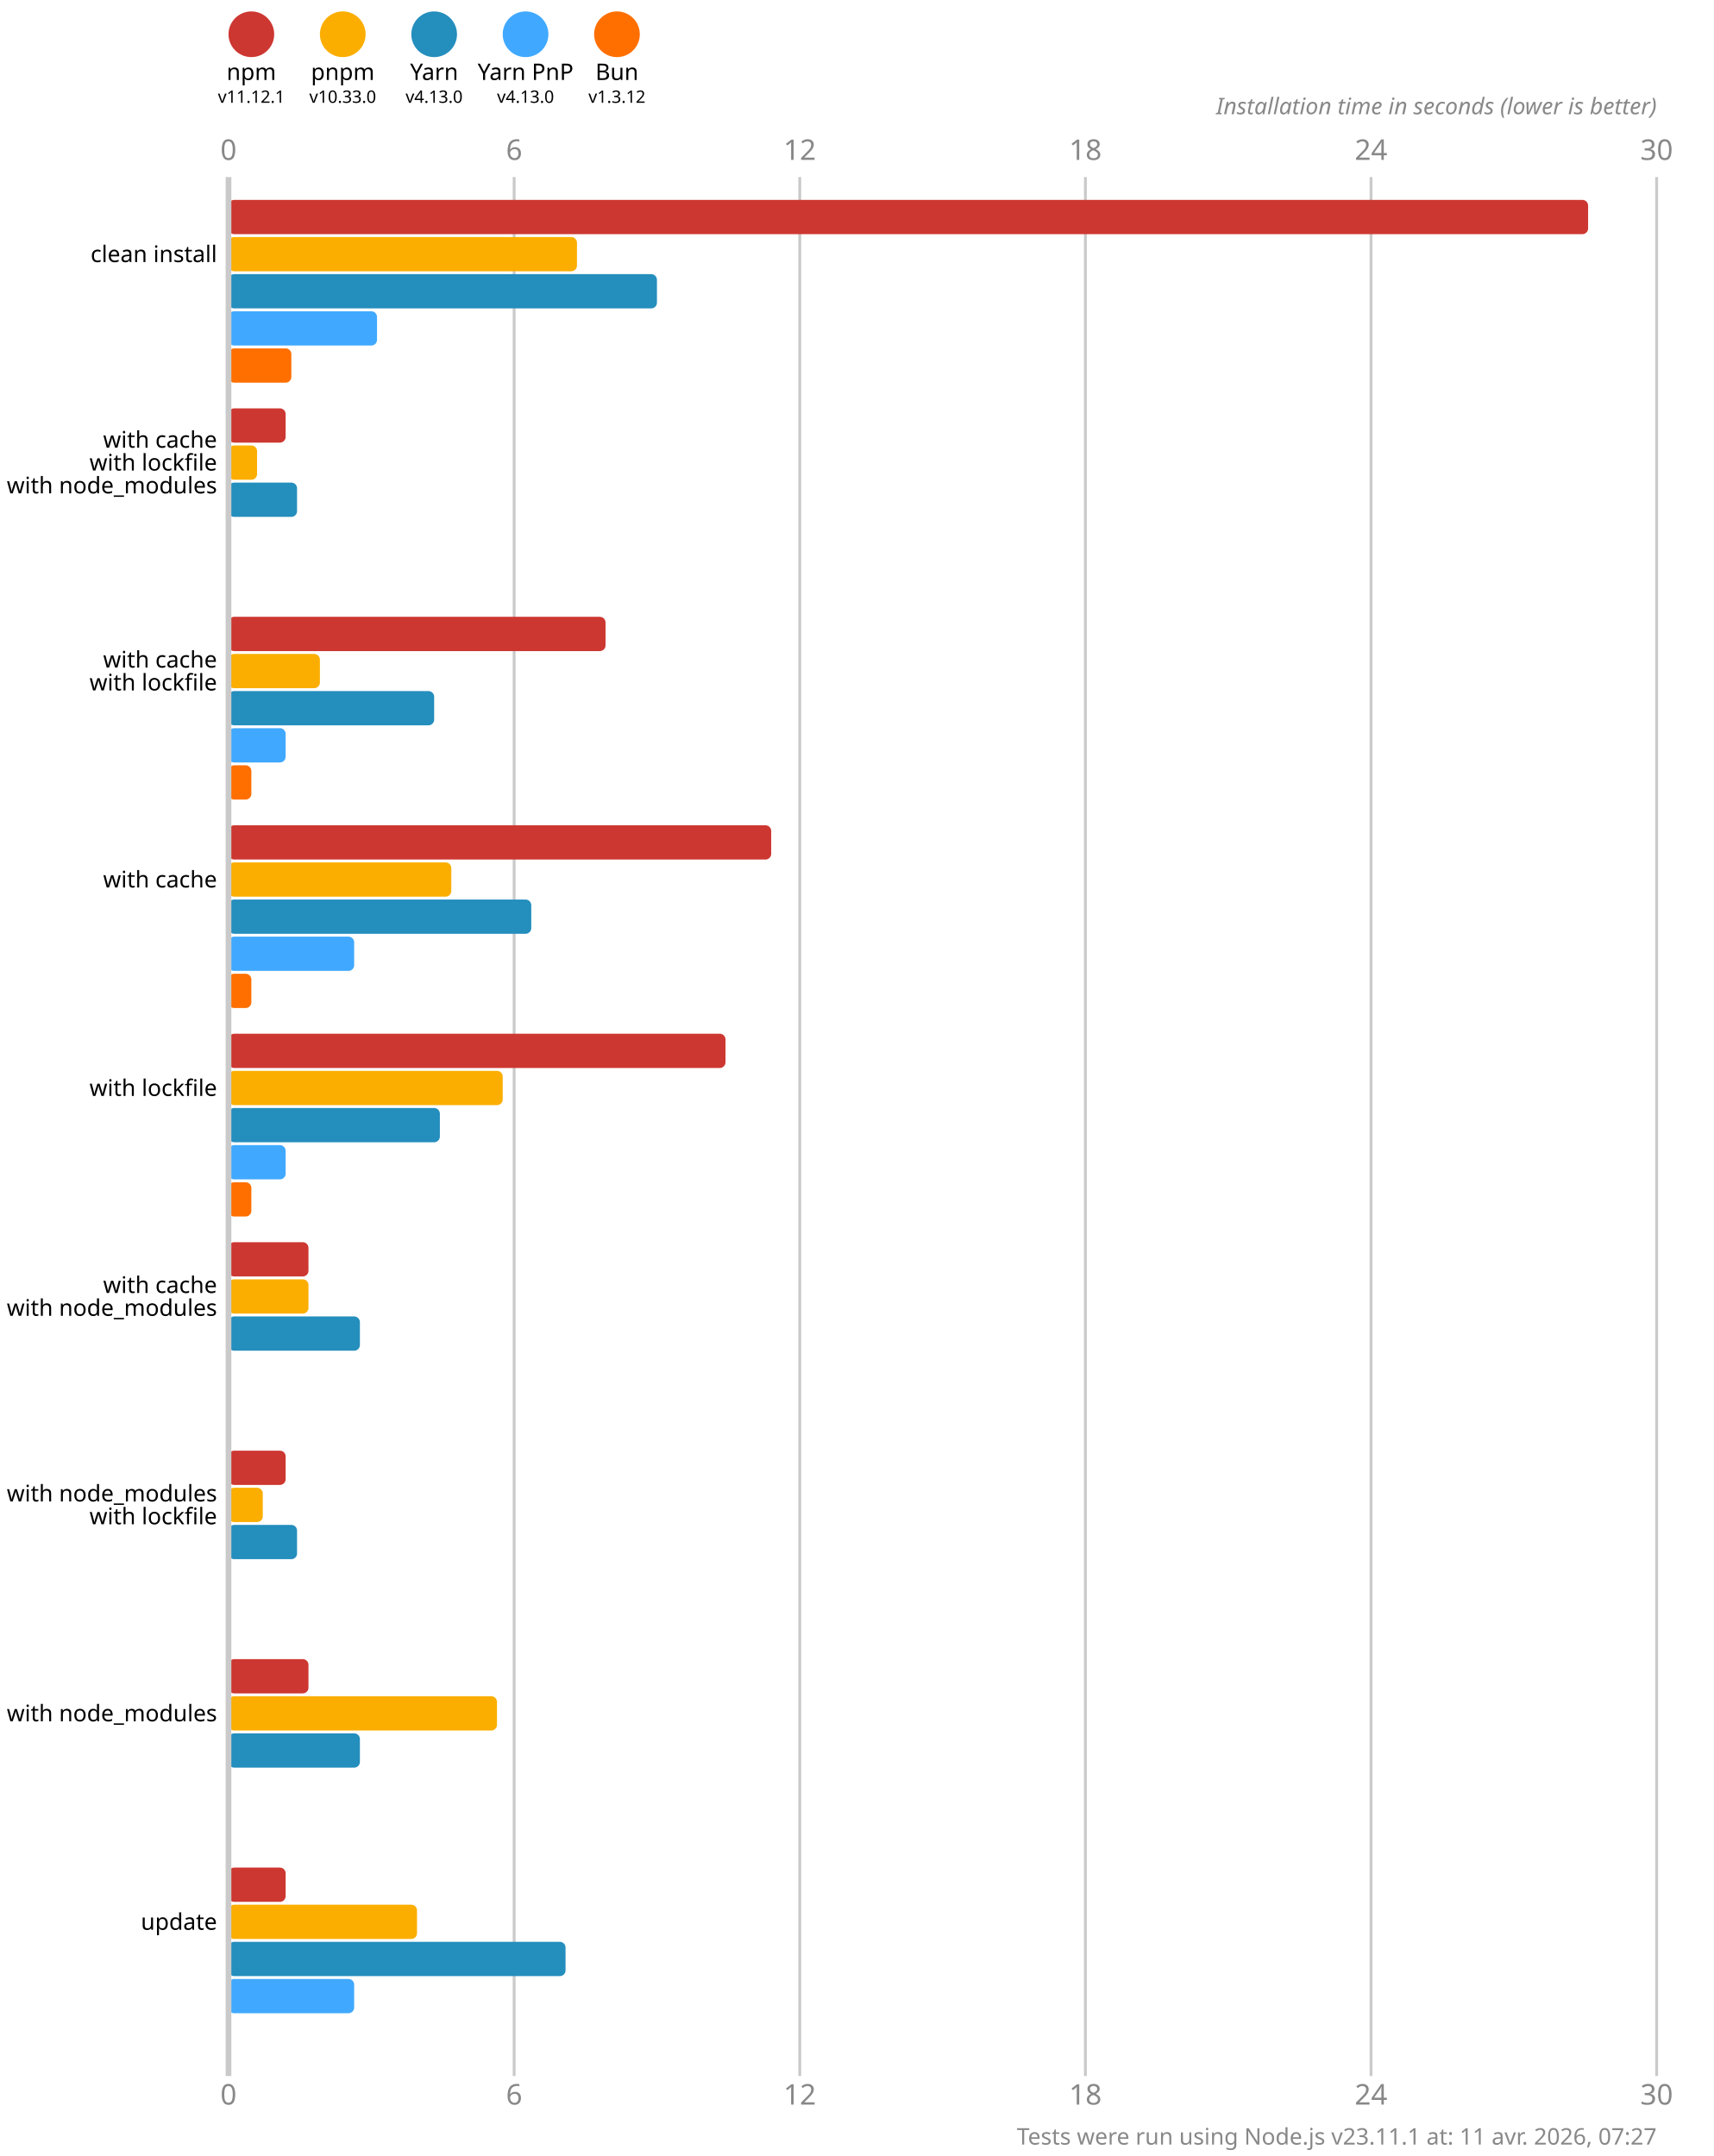
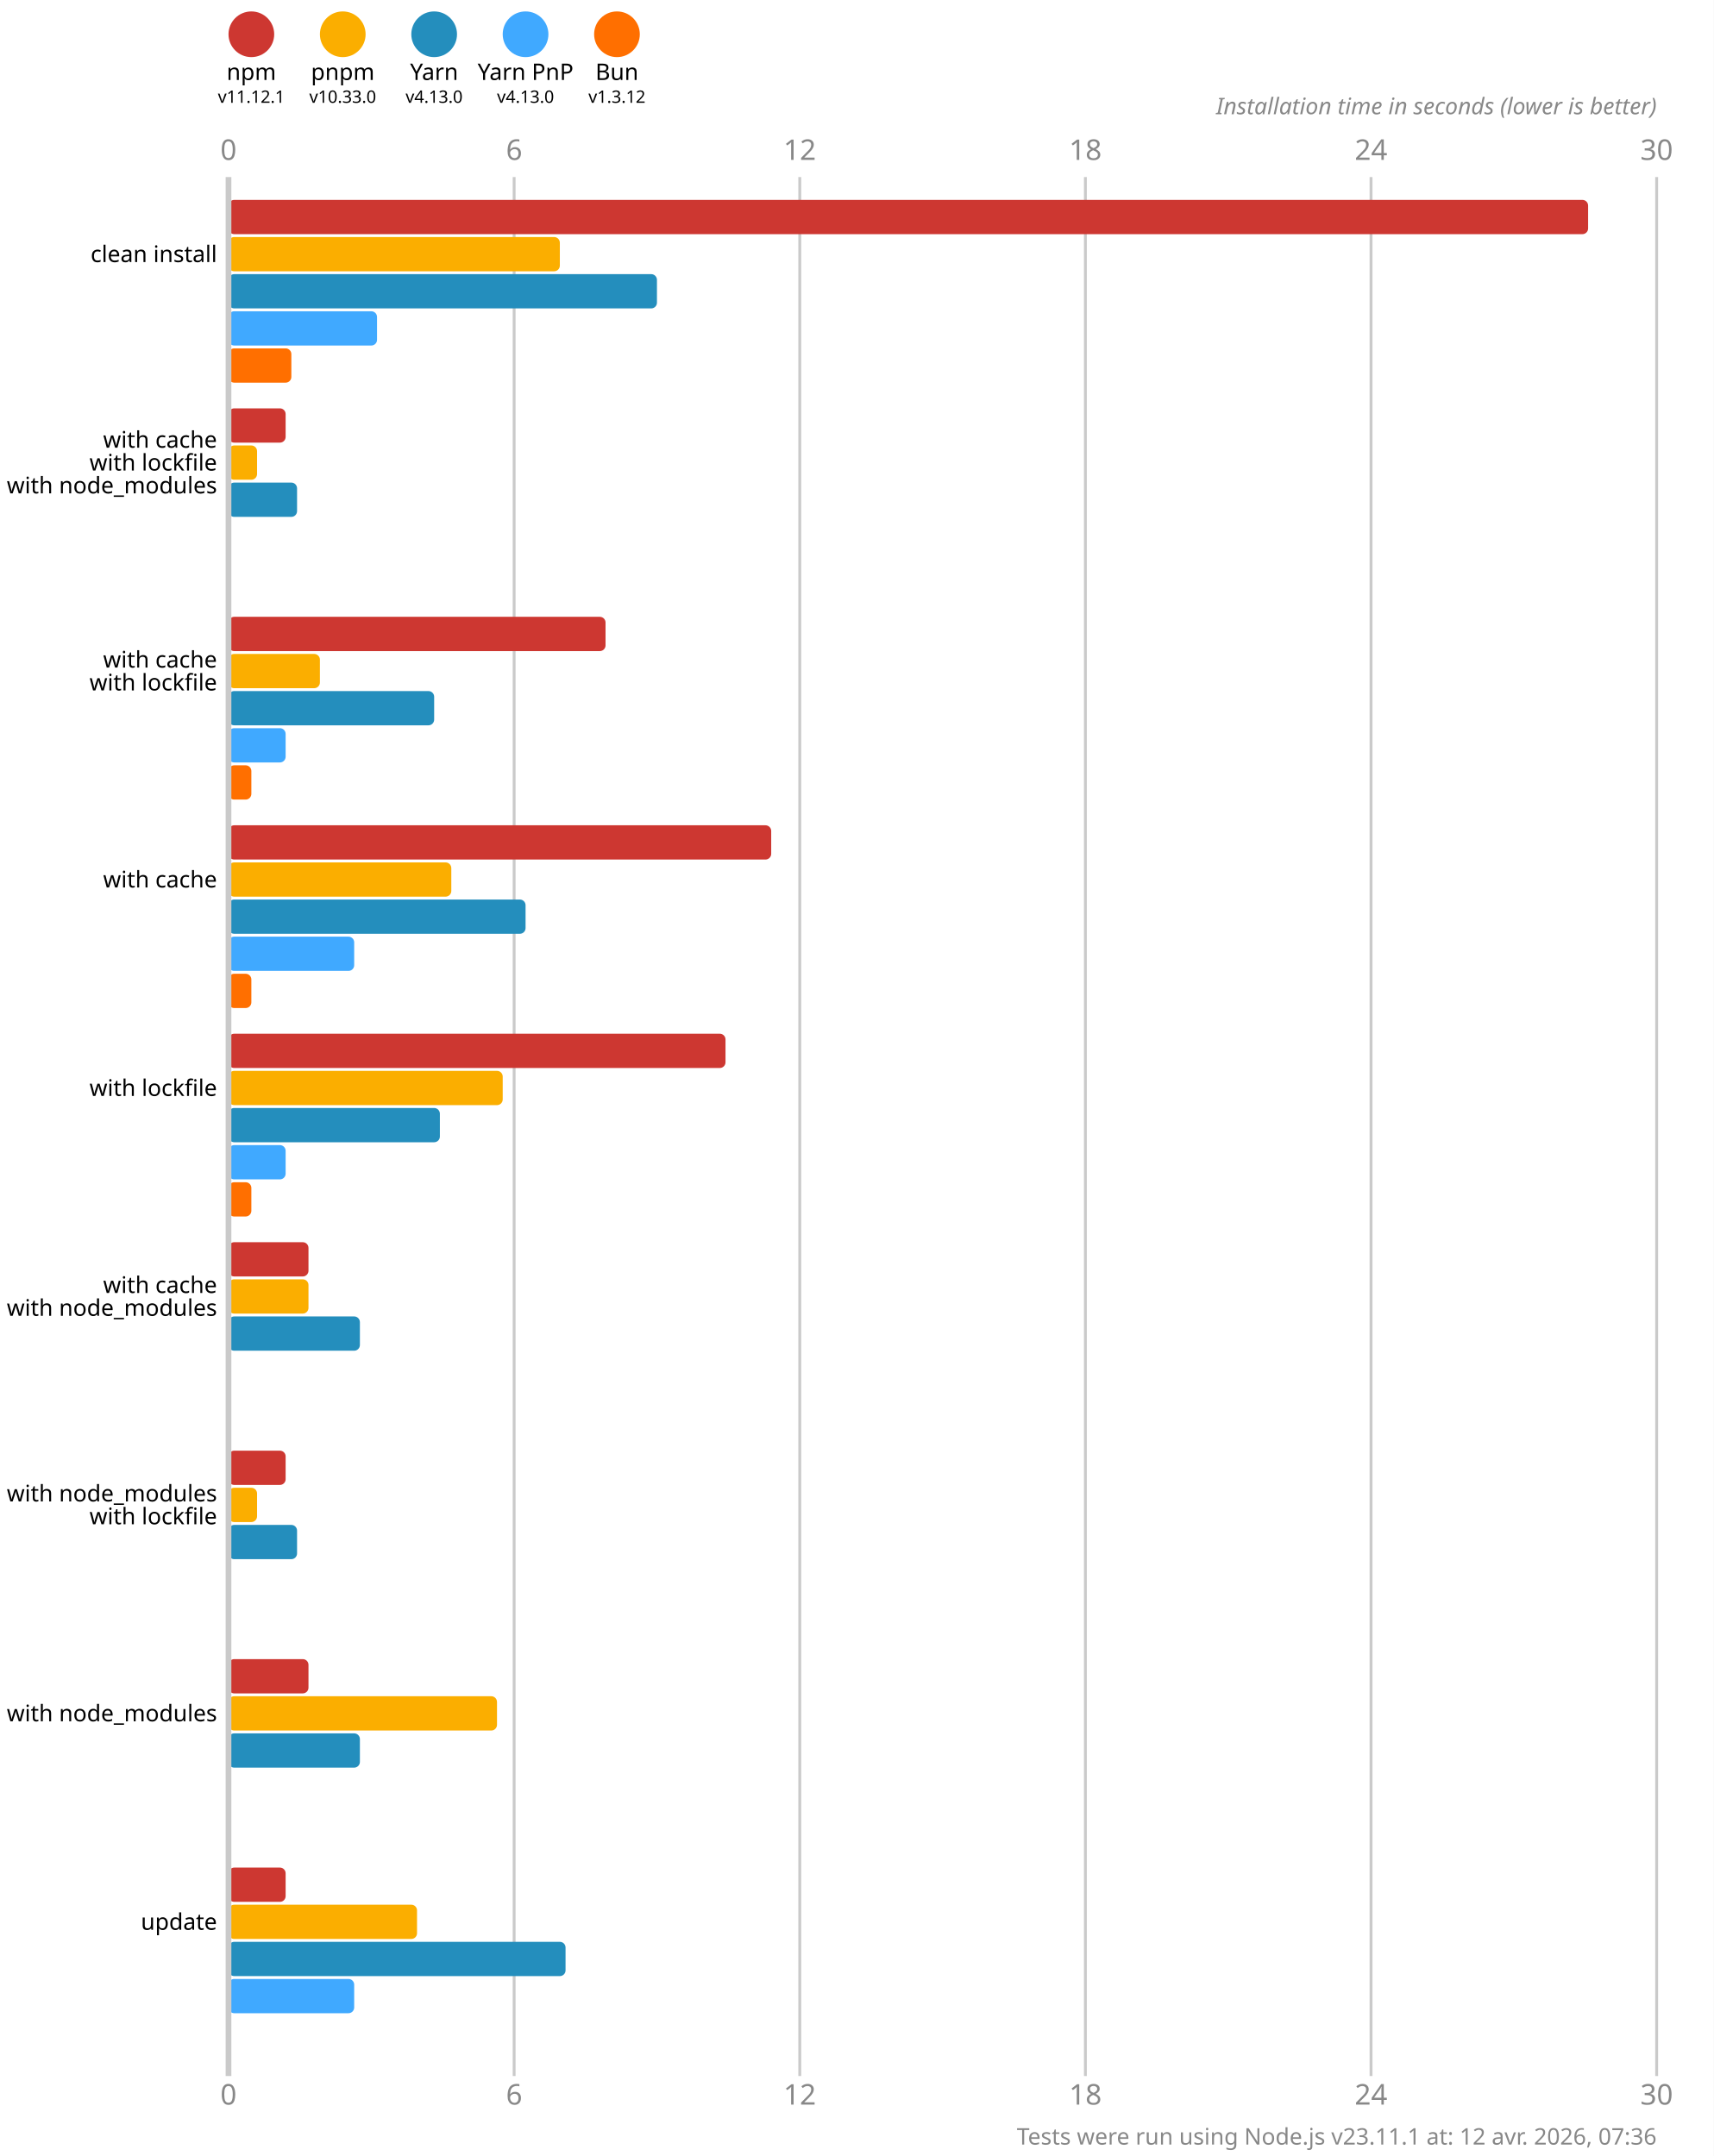
<svg xmlns="http://www.w3.org/2000/svg" version="1.1" viewBox="0 0 300 377.5">
  <style>
    .font { font-family: sans-serif; }
    .s3 { font-size: 3px; }
    .s4 { font-size: 4px; }
    .s5 { font-size: 5px; }
    .line { stroke: #cacaca; }
    .width { stroke-width: 0.5; }
    .text { fill: #888; }
  </style>
  <rect x="0" y="0" width="300" height="377.5" fill="#fff" />
  <circle cx="44" cy="6" r="4" fill="#cd3731" />
  <text x="44" y="14" class="font s4" text-anchor="middle">npm</text>
  <text x="44" y="18" class="font s3" text-anchor="middle">v11.12.1</text>
  <circle cx="60" cy="6" r="4" fill="#fbae00" />
  <text x="60" y="14" class="font s4" text-anchor="middle">pnpm</text>
  <text x="60" y="18" class="font s3" text-anchor="middle">v10.33.0</text>
  <circle cx="76" cy="6" r="4" fill="#248ebd" />
  <text x="76" y="14" class="font s4" text-anchor="middle">Yarn</text>
  <text x="76" y="18" class="font s3" text-anchor="middle">v4.13.0</text>
  <circle cx="92" cy="6" r="4" fill="#40a9ff" />
  <text x="92" y="14" class="font s4" text-anchor="middle">Yarn PnP</text>
  <text x="92" y="18" class="font s3" text-anchor="middle">v4.13.0</text>
  <circle cx="108" cy="6" r="4" fill="#ff6f00" />
  <text x="108" y="14" class="font s4" text-anchor="middle">Bun</text>
  <text x="108" y="18" class="font s3" text-anchor="middle">v1.3.12</text>
  <text x="40" y="28" class="font s5 text" text-anchor="middle">0</text>
  <text x="40" y="368.5" class="font s5 text" text-anchor="middle">0</text>
  <line x1="90" y1="31" x2="90" y2="363.5" class="line width" />
  <text x="90" y="28" class="font s5 text" text-anchor="middle">6</text>
  <text x="90" y="368.5" class="font s5 text" text-anchor="middle">6</text>
  <line x1="140" y1="31" x2="140" y2="363.5" class="line width" />
  <text x="140" y="28" class="font s5 text" text-anchor="middle">12</text>
  <text x="140" y="368.5" class="font s5 text" text-anchor="middle">12</text>
  <line x1="190" y1="31" x2="190" y2="363.5" class="line width" />
  <text x="190" y="28" class="font s5 text" text-anchor="middle">18</text>
  <text x="190" y="368.5" class="font s5 text" text-anchor="middle">18</text>
  <line x1="240" y1="31" x2="240" y2="363.5" class="line width" />
  <text x="240" y="28" class="font s5 text" text-anchor="middle">24</text>
  <text x="240" y="368.5" class="font s5 text" text-anchor="middle">24</text>
  <line x1="290" y1="31" x2="290" y2="363.5" class="line width" />
  <text x="290" y="28" class="font s5 text" text-anchor="middle">30</text>
  <text x="290" y="368.5" class="font s5 text" text-anchor="middle">30</text>
  <text x="290" y="20" class="font s4 text" font-style="italic" text-anchor="end">Installation time in seconds (lower is better)</text>
  <rect x="40" y="35" width="238" height="6" fill="#cd3731" rx="1" ry="1" />
-   <rect x="40" y="41.5" width="61" height="6" fill="#fbae00" rx="1" ry="1" />
+   <rect x="40" y="41.5" width="58" height="6" fill="#fbae00" rx="1" ry="1" />
  <rect x="40" y="48" width="75" height="6" fill="#248ebd" rx="1" ry="1" />
  <rect x="40" y="54.5" width="26" height="6" fill="#40a9ff" rx="1" ry="1" />
  <rect x="40" y="61" width="11" height="6" fill="#ff6f00" rx="1" ry="1" />
  <rect x="40" y="71.5" width="10" height="6" fill="#cd3731" rx="1" ry="1" />
  <rect x="40" y="78" width="5" height="6" fill="#fbae00" rx="1" ry="1" />
  <rect x="40" y="84.5" width="12" height="6" fill="#248ebd" rx="1" ry="1" />
  <rect x="40" y="91" width="0" height="6" fill="#40a9ff" rx="1" ry="1" />
  <rect x="40" y="97.5" width="0" height="6" fill="#ff6f00" rx="1" ry="1" />
  <rect x="40" y="108" width="66" height="6" fill="#cd3731" rx="1" ry="1" />
  <rect x="40" y="114.5" width="16" height="6" fill="#fbae00" rx="1" ry="1" />
  <rect x="40" y="121" width="36" height="6" fill="#248ebd" rx="1" ry="1" />
  <rect x="40" y="127.5" width="10" height="6" fill="#40a9ff" rx="1" ry="1" />
  <rect x="40" y="134" width="4" height="6" fill="#ff6f00" rx="1" ry="1" />
  <rect x="40" y="144.5" width="95" height="6" fill="#cd3731" rx="1" ry="1" />
  <rect x="40" y="151" width="39" height="6" fill="#fbae00" rx="1" ry="1" />
-   <rect x="40" y="157.5" width="53" height="6" fill="#248ebd" rx="1" ry="1" />
+   <rect x="40" y="157.5" width="52" height="6" fill="#248ebd" rx="1" ry="1" />
  <rect x="40" y="164" width="22" height="6" fill="#40a9ff" rx="1" ry="1" />
  <rect x="40" y="170.5" width="4" height="6" fill="#ff6f00" rx="1" ry="1" />
  <rect x="40" y="181" width="87" height="6" fill="#cd3731" rx="1" ry="1" />
  <rect x="40" y="187.5" width="48" height="6" fill="#fbae00" rx="1" ry="1" />
  <rect x="40" y="194" width="37" height="6" fill="#248ebd" rx="1" ry="1" />
  <rect x="40" y="200.5" width="10" height="6" fill="#40a9ff" rx="1" ry="1" />
  <rect x="40" y="207" width="4" height="6" fill="#ff6f00" rx="1" ry="1" />
  <rect x="40" y="217.5" width="14" height="6" fill="#cd3731" rx="1" ry="1" />
  <rect x="40" y="224" width="14" height="6" fill="#fbae00" rx="1" ry="1" />
  <rect x="40" y="230.5" width="23" height="6" fill="#248ebd" rx="1" ry="1" />
  <rect x="40" y="237" width="0" height="6" fill="#40a9ff" rx="1" ry="1" />
  <rect x="40" y="243.5" width="0" height="6" fill="#ff6f00" rx="1" ry="1" />
  <rect x="40" y="254" width="10" height="6" fill="#cd3731" rx="1" ry="1" />
-   <rect x="40" y="260.5" width="6" height="6" fill="#fbae00" rx="1" ry="1" />
+   <rect x="40" y="260.5" width="5" height="6" fill="#fbae00" rx="1" ry="1" />
  <rect x="40" y="267" width="12" height="6" fill="#248ebd" rx="1" ry="1" />
  <rect x="40" y="273.5" width="0" height="6" fill="#40a9ff" rx="1" ry="1" />
  <rect x="40" y="280" width="0" height="6" fill="#ff6f00" rx="1" ry="1" />
  <rect x="40" y="290.5" width="14" height="6" fill="#cd3731" rx="1" ry="1" />
  <rect x="40" y="297" width="47" height="6" fill="#fbae00" rx="1" ry="1" />
  <rect x="40" y="303.5" width="23" height="6" fill="#248ebd" rx="1" ry="1" />
  <rect x="40" y="310" width="0" height="6" fill="#40a9ff" rx="1" ry="1" />
  <rect x="40" y="316.5" width="0" height="6" fill="#ff6f00" rx="1" ry="1" />
  <rect x="40" y="327" width="10" height="6" fill="#cd3731" rx="1" ry="1" />
  <rect x="40" y="333.5" width="33" height="6" fill="#fbae00" rx="1" ry="1" />
  <rect x="40" y="340" width="59" height="6" fill="#248ebd" rx="1" ry="1" />
  <rect x="40" y="346.5" width="22" height="6" fill="#40a9ff" rx="1" ry="1" />
  <rect x="40" y="353" width="0" height="6" fill="#ff6f00" rx="1" ry="1" />
  <line x1="40" y1="31" x2="40" y2="363.5" class="line" />
  <text x="38" y="44.5" class="font s4" dominant-baseline="middle" text-anchor="end">clean install</text>
  <text x="38" y="77" class="font s4" dominant-baseline="middle" text-anchor="end">with cache</text>
  <text x="38" y="81" class="font s4" dominant-baseline="middle" text-anchor="end">with lockfile</text>
  <text x="38" y="85" class="font s4" dominant-baseline="middle" text-anchor="end">with node_modules</text>
  <text x="38" y="115.5" class="font s4" dominant-baseline="middle" text-anchor="end">with cache</text>
  <text x="38" y="119.5" class="font s4" dominant-baseline="middle" text-anchor="end">with lockfile</text>
  <text x="38" y="154" class="font s4" dominant-baseline="middle" text-anchor="end">with cache</text>
  <text x="38" y="190.5" class="font s4" dominant-baseline="middle" text-anchor="end">with lockfile</text>
  <text x="38" y="225" class="font s4" dominant-baseline="middle" text-anchor="end">with cache</text>
  <text x="38" y="229" class="font s4" dominant-baseline="middle" text-anchor="end">with node_modules</text>
  <text x="38" y="261.5" class="font s4" dominant-baseline="middle" text-anchor="end">with node_modules</text>
  <text x="38" y="265.5" class="font s4" dominant-baseline="middle" text-anchor="end">with lockfile</text>
  <text x="38" y="300" class="font s4" dominant-baseline="middle" text-anchor="end">with node_modules</text>
  <text x="38" y="336.5" class="font s4" dominant-baseline="middle" text-anchor="end">update</text>
-   <text x="290" y="375.5" class="font s4 text" text-anchor="end">Tests were run using Node.js v23.11.1 at: 11 avr. 2026, 07:27</text>
+   <text x="290" y="375.5" class="font s4 text" text-anchor="end">Tests were run using Node.js v23.11.1 at: 12 avr. 2026, 07:36</text>
</svg>
